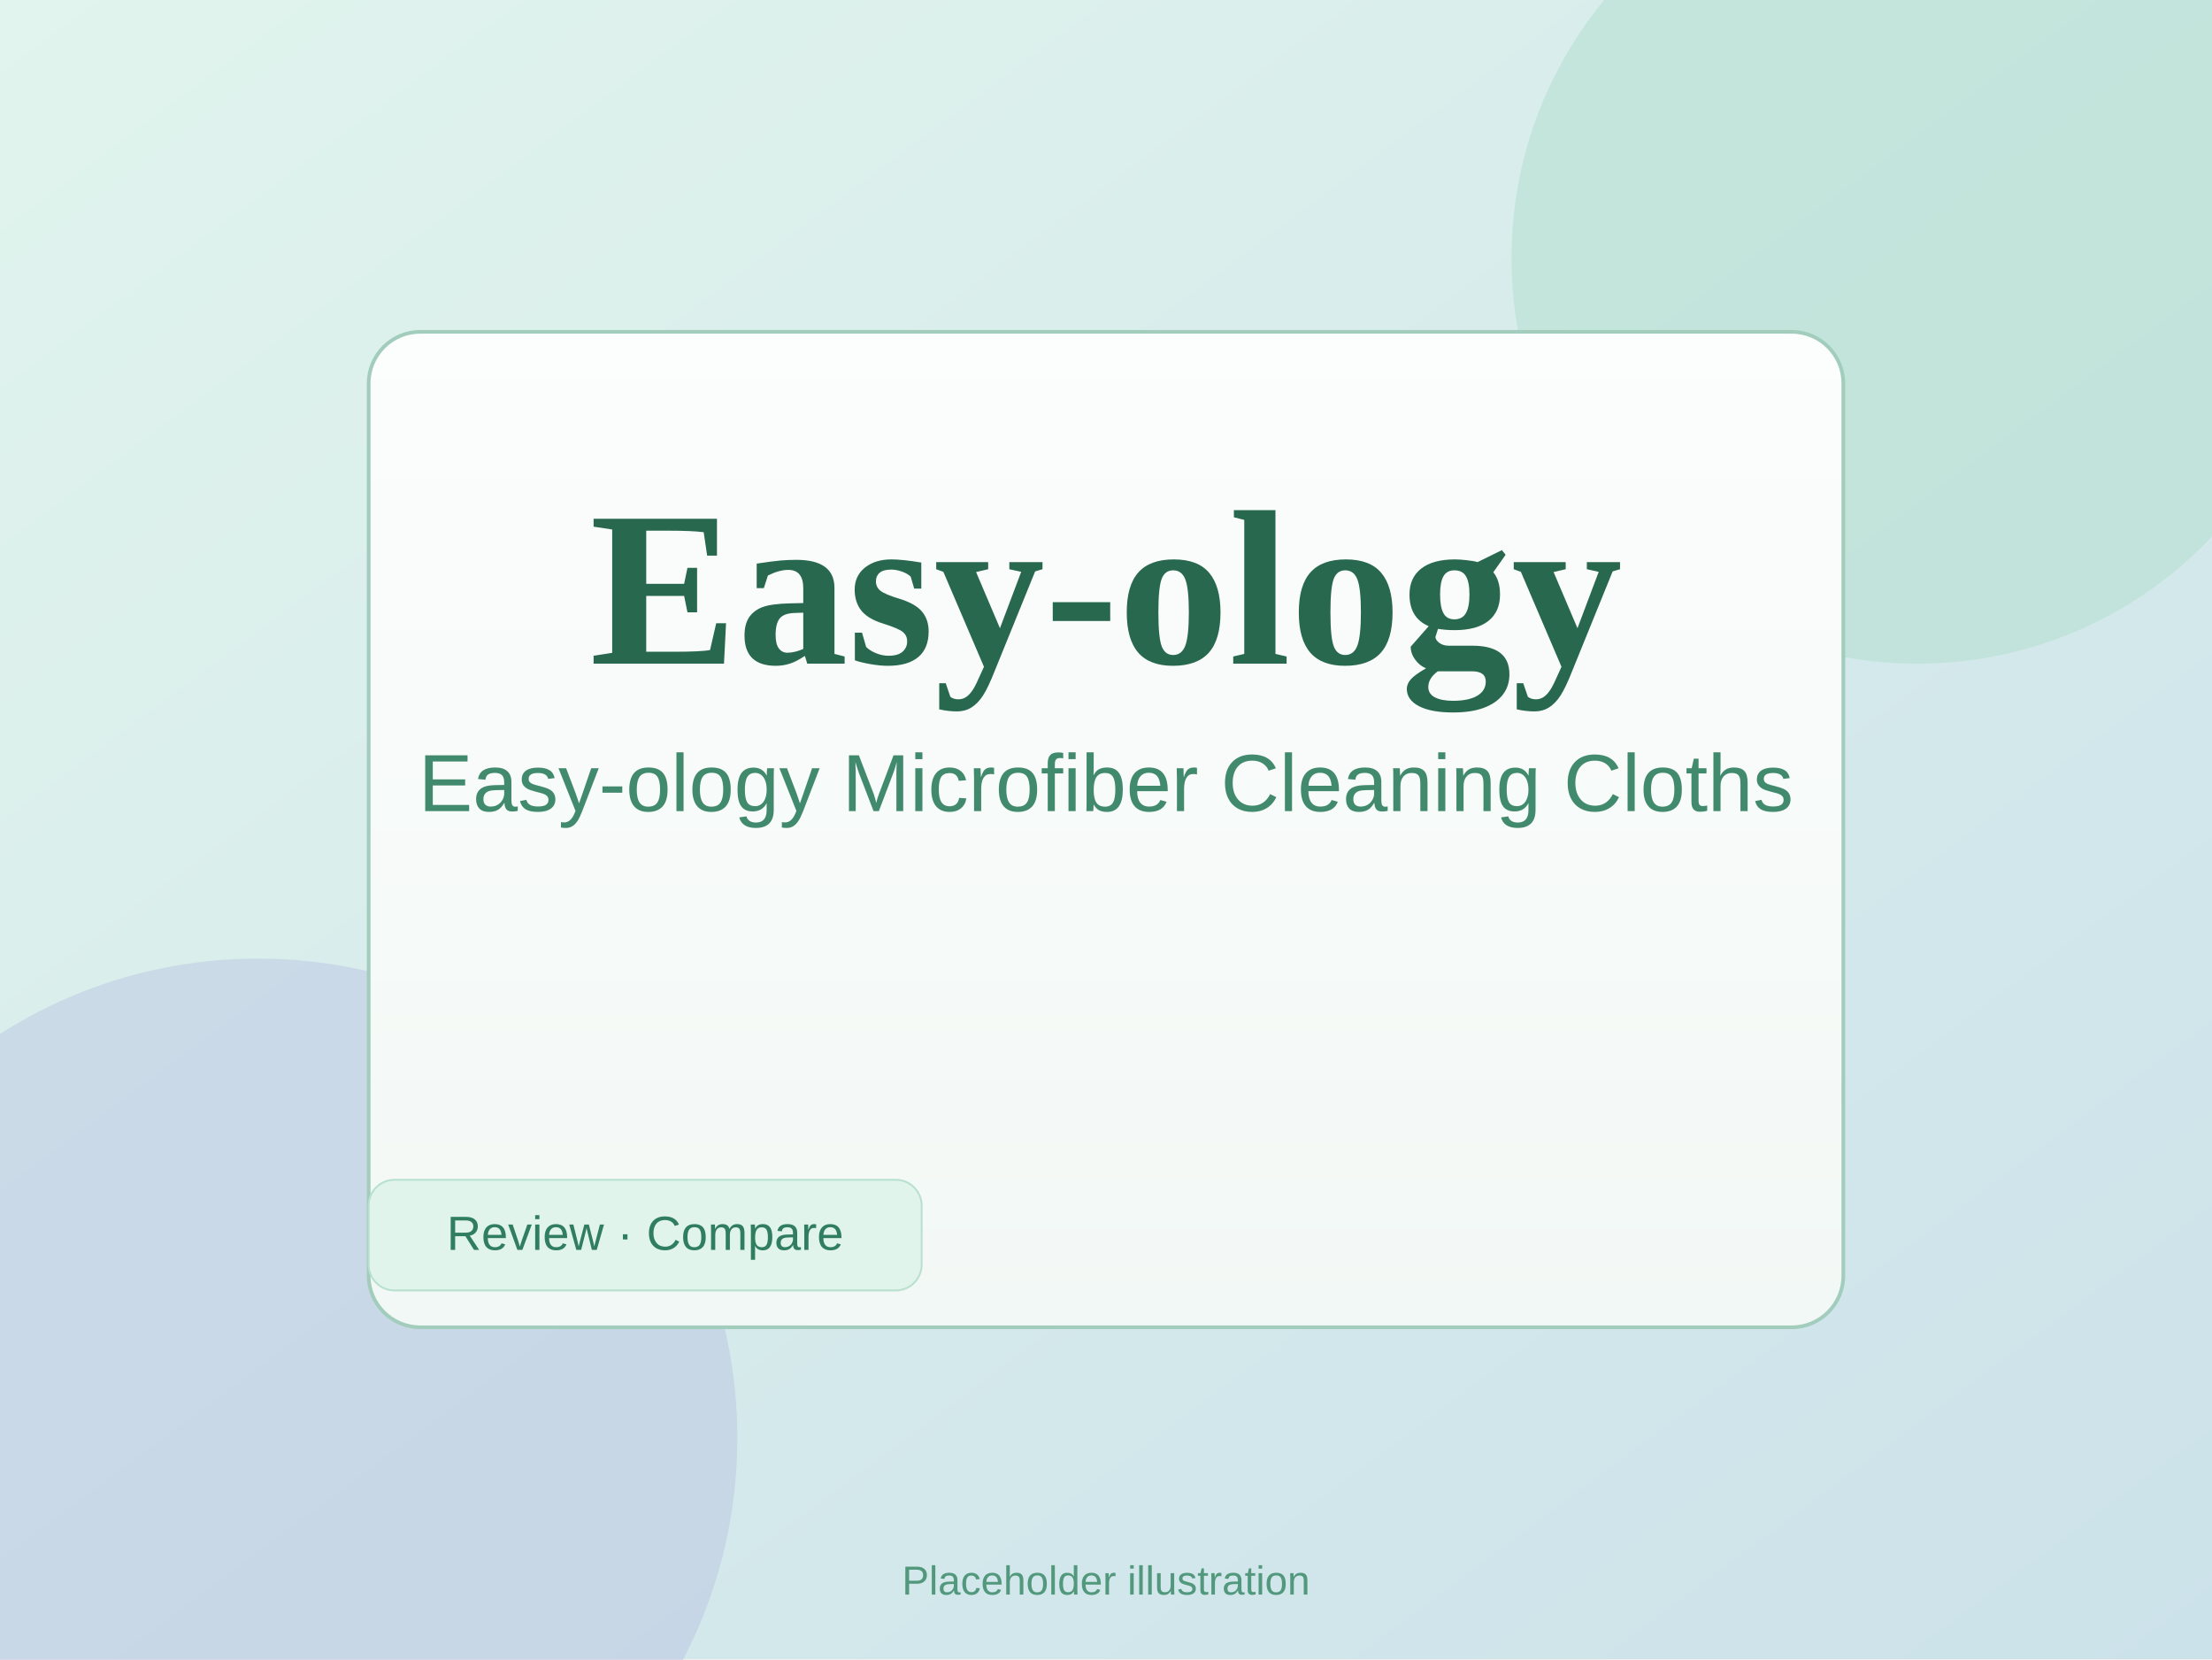
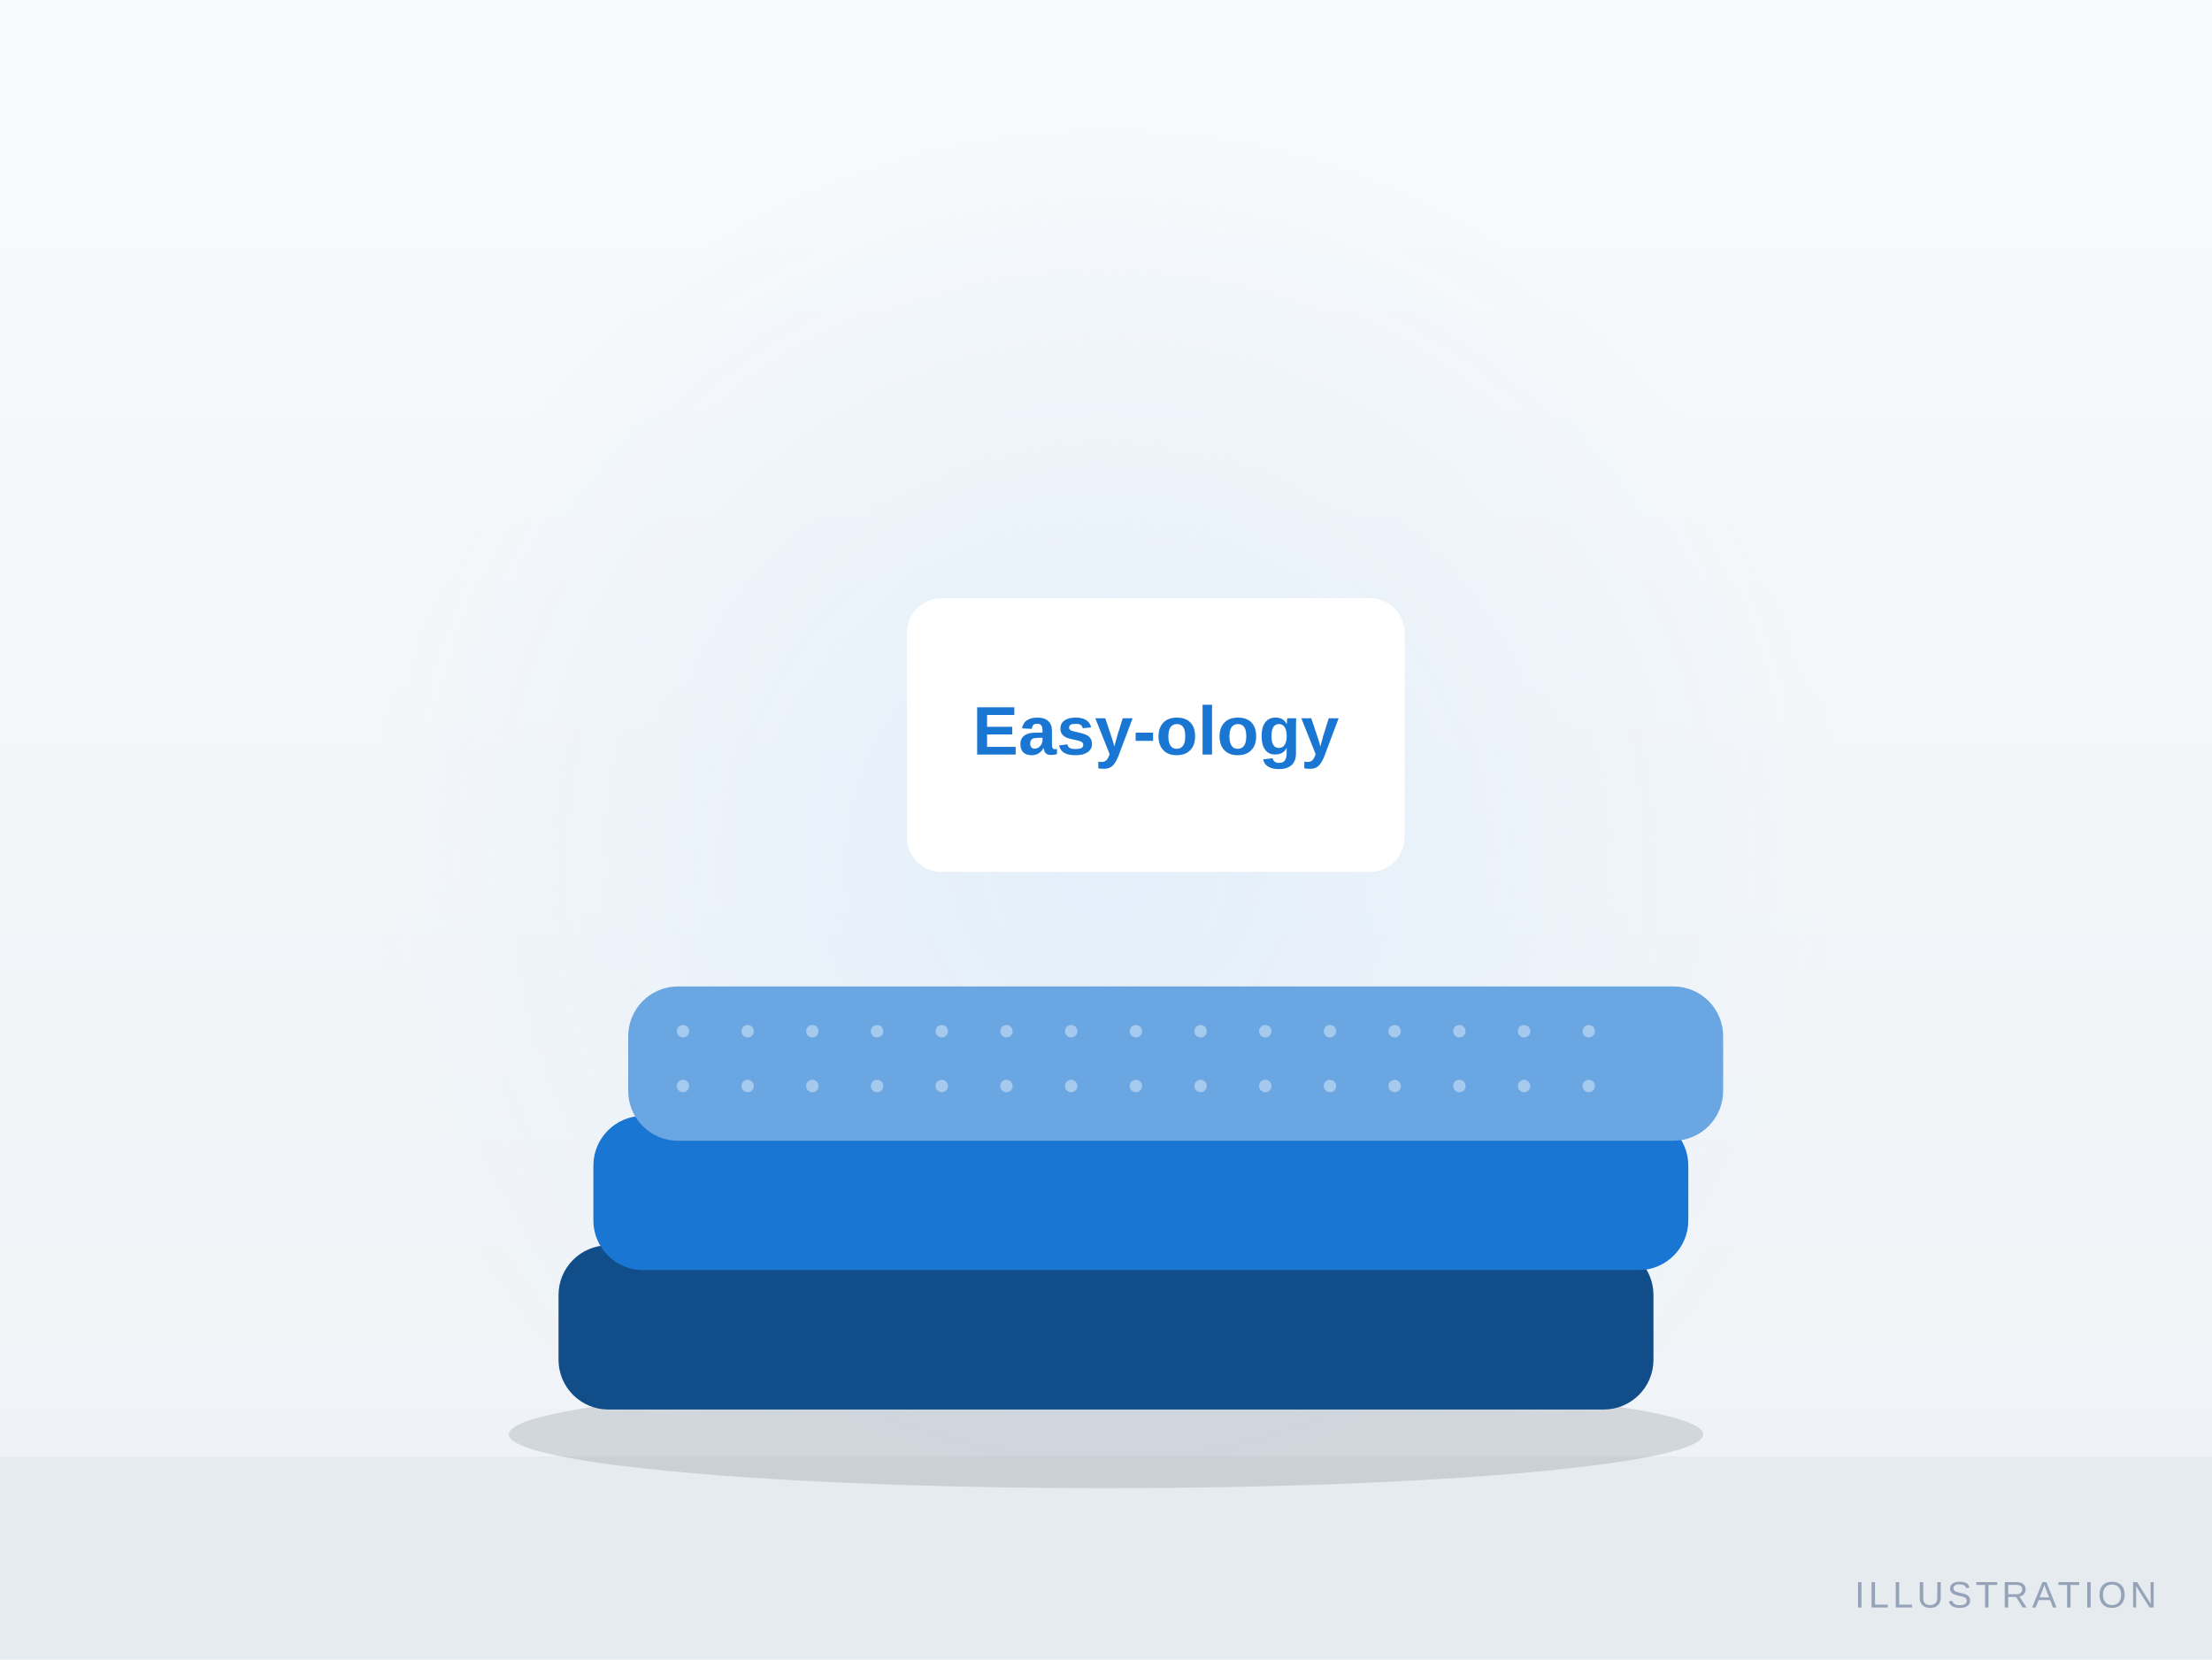
- <svg xmlns="http://www.w3.org/2000/svg" width="1200" height="900" viewBox="0 0 1200 900" role="img" aria-label="Easy-ology Microfiber Cleaning Cloths — placeholder image">
+ <svg xmlns="http://www.w3.org/2000/svg" width="1200" height="900" viewBox="0 0 1200 900" role="img" aria-label="Illustration of the Easy-ology Microfiber Cleaning Cloths">
  <defs>
-     <linearGradient id="bg" x1="0" y1="0" x2="1" y2="1">
-       <stop offset="0" stop-color="hsl(156, 48%, 92%)" />
-       <stop offset="1" stop-color="hsl(196, 42%, 86%)" />
+     <linearGradient id="g-bg" x1="0" y1="0" x2="0" y2="1">
+       <stop offset="0" stop-color="#f8fafc" />
+       <stop offset="1" stop-color="#eef2f6" />
    </linearGradient>
-     <linearGradient id="card" x1="0" y1="0" x2="0" y2="1">
-       <stop offset="0" stop-color="hsl(156, 34%, 99%)" />
-       <stop offset="1" stop-color="hsl(156, 30%, 96%)" />
+     <radialGradient id="g-halo" cx="0.5" cy="0.5" r="0.5">
+       <stop offset="0" stop-color="#e3effa" />
+       <stop offset="1" stop-color="#e3effa" stop-opacity="0" />
+     </radialGradient>
+     <linearGradient id="g-body" x1="0" y1="0" x2="1" y2="0">
+       <stop offset="0" stop-color="#6aa6e2" />
+       <stop offset="0.45" stop-color="#1976d2" />
+       <stop offset="1" stop-color="#104d89" />
+     </linearGradient>
+     <linearGradient id="g-plastic" x1="0" y1="0" x2="1" y2="0">
+       <stop offset="0" stop-color="#fbfbfc" />
+       <stop offset="0.5" stop-color="#eceef1" />
+       <stop offset="1" stop-color="#c9ced6" />
+     </linearGradient>
+     <linearGradient id="g-dark" x1="0" y1="0" x2="1" y2="0">
+       <stop offset="0" stop-color="#4b5563" />
+       <stop offset="1" stop-color="#1f2937" />
+     </linearGradient>
+     <linearGradient id="g-metal" x1="0" y1="0" x2="1" y2="0">
+       <stop offset="0" stop-color="#f3f4f6" />
+       <stop offset="0.5" stop-color="#a7adb7" />
+       <stop offset="1" stop-color="#d7dbe0" />
+     </linearGradient>
+     <linearGradient id="g-clear" x1="0" y1="0" x2="1" y2="0">
+       <stop offset="0" stop-color="#ffffff" stop-opacity="0.85" />
+       <stop offset="1" stop-color="#e3effa" stop-opacity="0.55" />
+     </linearGradient>
+     <linearGradient id="g-water" x1="0" y1="0" x2="0" y2="1">
+       <stop offset="0" stop-color="#7cc4ec" stop-opacity="0.75" />
+       <stop offset="1" stop-color="#2f8fcf" stop-opacity="0.85" />
+     </linearGradient>
+     <linearGradient id="g-shine" x1="0" y1="0" x2="1" y2="0">
+       <stop offset="0" stop-color="#ffffff" stop-opacity="0" />
+       <stop offset="0.5" stop-color="#ffffff" stop-opacity="0.35" />
+       <stop offset="1" stop-color="#ffffff" stop-opacity="0" />
    </linearGradient>
  </defs>
-   <rect width="1200" height="900" fill="url(#bg)" />
-   <circle cx="1040" cy="140" r="220" fill="hsl(156, 40%, 78%)" opacity="0.5" />
-   <circle cx="140" cy="780" r="260" fill="hsl(226, 40%, 80%)" opacity="0.45" />
-   <rect x="200" y="180" rx="28" width="800" height="540" fill="url(#card)" stroke="hsl(156, 30%, 72%)" stroke-width="2" />
-   <text x="600" y="360" text-anchor="middle" font-family="Georgia, 'Times New Roman', serif" font-size="120" font-weight="700" fill="hsl(156, 45%, 28%)">Easy-ology</text>
-   <text x="600" y="440" text-anchor="middle" font-family="Arial, Helvetica, sans-serif" font-size="44" fill="hsl(156, 35%, 40%)">Easy-ology Microfiber Cleaning Cloths</text>
-   <rect x="200" y="640" rx="14" width="300" height="60" fill="hsl(156, 45%, 92%)" stroke="hsl(156, 40%, 80%)" />
-   <text x="350" y="678" text-anchor="middle" font-family="Arial, Helvetica, sans-serif" font-size="26" fill="hsl(156, 45%, 34%)">Review · Compare</text>
-   <text x="600" y="865" text-anchor="middle" font-family="Arial, Helvetica, sans-serif" font-size="22" fill="hsl(156, 30%, 46%)">Placeholder illustration</text>
+   <rect width="1200" height="900" fill="url(#g-bg)" />
+   <circle cx="600" cy="470" r="400" fill="url(#g-halo)" />
+   <rect x="0" y="790" width="1200" height="110" fill="#e6ebf0" />
+   <g transform="translate(600 770) scale(1.35) translate(-600 -770)">
+     <ellipse cx="600" cy="776" rx="240" ry="21.6" fill="#0f172a" opacity="0.13" />
+     <rect x="380" y="700" width="440" height="66" rx="20" fill="#104d89" />
+     <rect x="394" y="648" width="440" height="62" rx="20" fill="#1976d2" />
+     <rect x="408" y="596" width="440" height="62" rx="20" fill="#6aa6e2" />
+     <circle cx="430" cy="614" r="2.5" fill="#ffffff" opacity="0.4" />
+     <circle cx="456" cy="614" r="2.5" fill="#ffffff" opacity="0.4" />
+     <circle cx="482" cy="614" r="2.5" fill="#ffffff" opacity="0.4" />
+     <circle cx="508" cy="614" r="2.5" fill="#ffffff" opacity="0.4" />
+     <circle cx="534" cy="614" r="2.5" fill="#ffffff" opacity="0.4" />
+     <circle cx="560" cy="614" r="2.5" fill="#ffffff" opacity="0.4" />
+     <circle cx="586" cy="614" r="2.5" fill="#ffffff" opacity="0.4" />
+     <circle cx="612" cy="614" r="2.5" fill="#ffffff" opacity="0.4" />
+     <circle cx="638" cy="614" r="2.5" fill="#ffffff" opacity="0.4" />
+     <circle cx="664" cy="614" r="2.5" fill="#ffffff" opacity="0.4" />
+     <circle cx="690" cy="614" r="2.5" fill="#ffffff" opacity="0.4" />
+     <circle cx="716" cy="614" r="2.5" fill="#ffffff" opacity="0.4" />
+     <circle cx="742" cy="614" r="2.5" fill="#ffffff" opacity="0.4" />
+     <circle cx="768" cy="614" r="2.5" fill="#ffffff" opacity="0.4" />
+     <circle cx="794" cy="614" r="2.5" fill="#ffffff" opacity="0.4" />
+     <circle cx="430" cy="636" r="2.5" fill="#ffffff" opacity="0.4" />
+     <circle cx="456" cy="636" r="2.5" fill="#ffffff" opacity="0.4" />
+     <circle cx="482" cy="636" r="2.5" fill="#ffffff" opacity="0.4" />
+     <circle cx="508" cy="636" r="2.5" fill="#ffffff" opacity="0.4" />
+     <circle cx="534" cy="636" r="2.5" fill="#ffffff" opacity="0.4" />
+     <circle cx="560" cy="636" r="2.5" fill="#ffffff" opacity="0.4" />
+     <circle cx="586" cy="636" r="2.5" fill="#ffffff" opacity="0.4" />
+     <circle cx="612" cy="636" r="2.5" fill="#ffffff" opacity="0.4" />
+     <circle cx="638" cy="636" r="2.5" fill="#ffffff" opacity="0.4" />
+     <circle cx="664" cy="636" r="2.5" fill="#ffffff" opacity="0.4" />
+     <circle cx="690" cy="636" r="2.5" fill="#ffffff" opacity="0.4" />
+     <circle cx="716" cy="636" r="2.5" fill="#ffffff" opacity="0.4" />
+     <circle cx="742" cy="636" r="2.5" fill="#ffffff" opacity="0.4" />
+     <circle cx="768" cy="636" r="2.5" fill="#ffffff" opacity="0.4" />
+     <circle cx="794" cy="636" r="2.5" fill="#ffffff" opacity="0.4" />
+     <rect x="520" y="440" width="200" height="110" rx="14" fill="#ffffff" />
+     <text x="620" y="495" text-anchor="middle" dominant-baseline="middle" font-family="Arial, Helvetica, sans-serif" font-weight="700" font-size="27.6" fill="#1976d2">Easy-ology</text>
+   </g>
+   <text x="1170" y="872" text-anchor="end" font-family="Arial, Helvetica, sans-serif" font-size="20" letter-spacing="2" fill="#94a3b8">ILLUSTRATION</text>
</svg>
